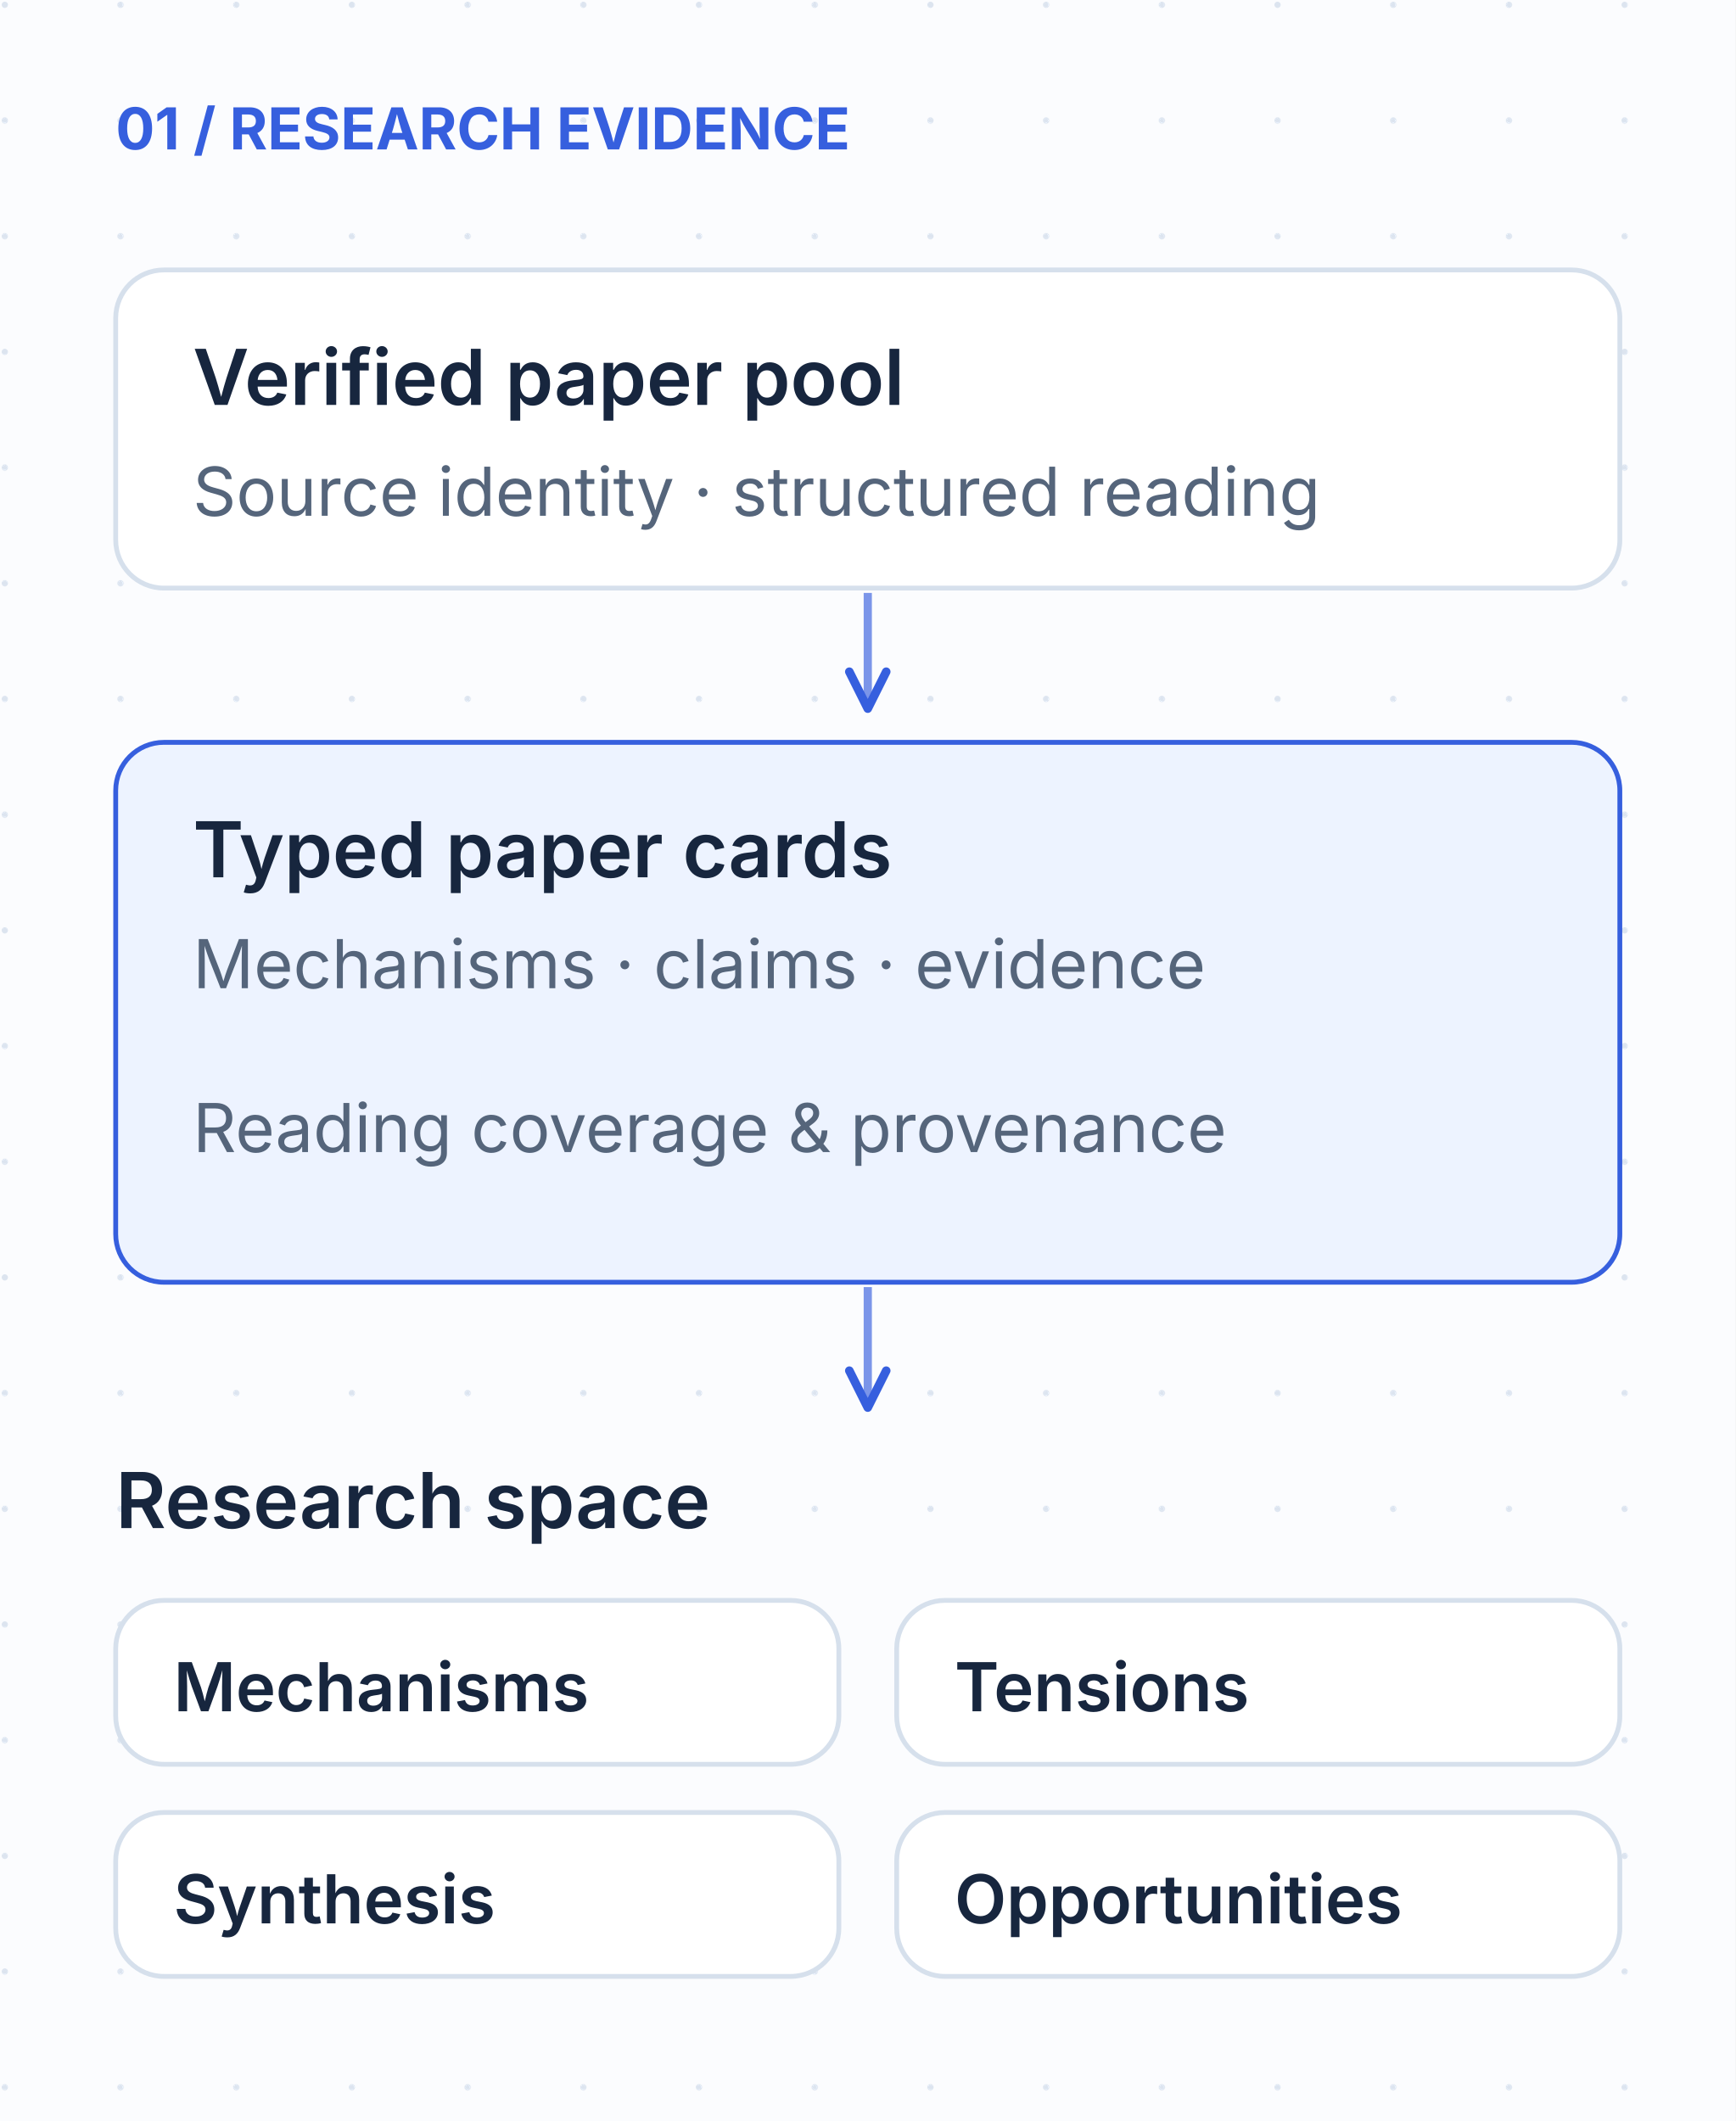
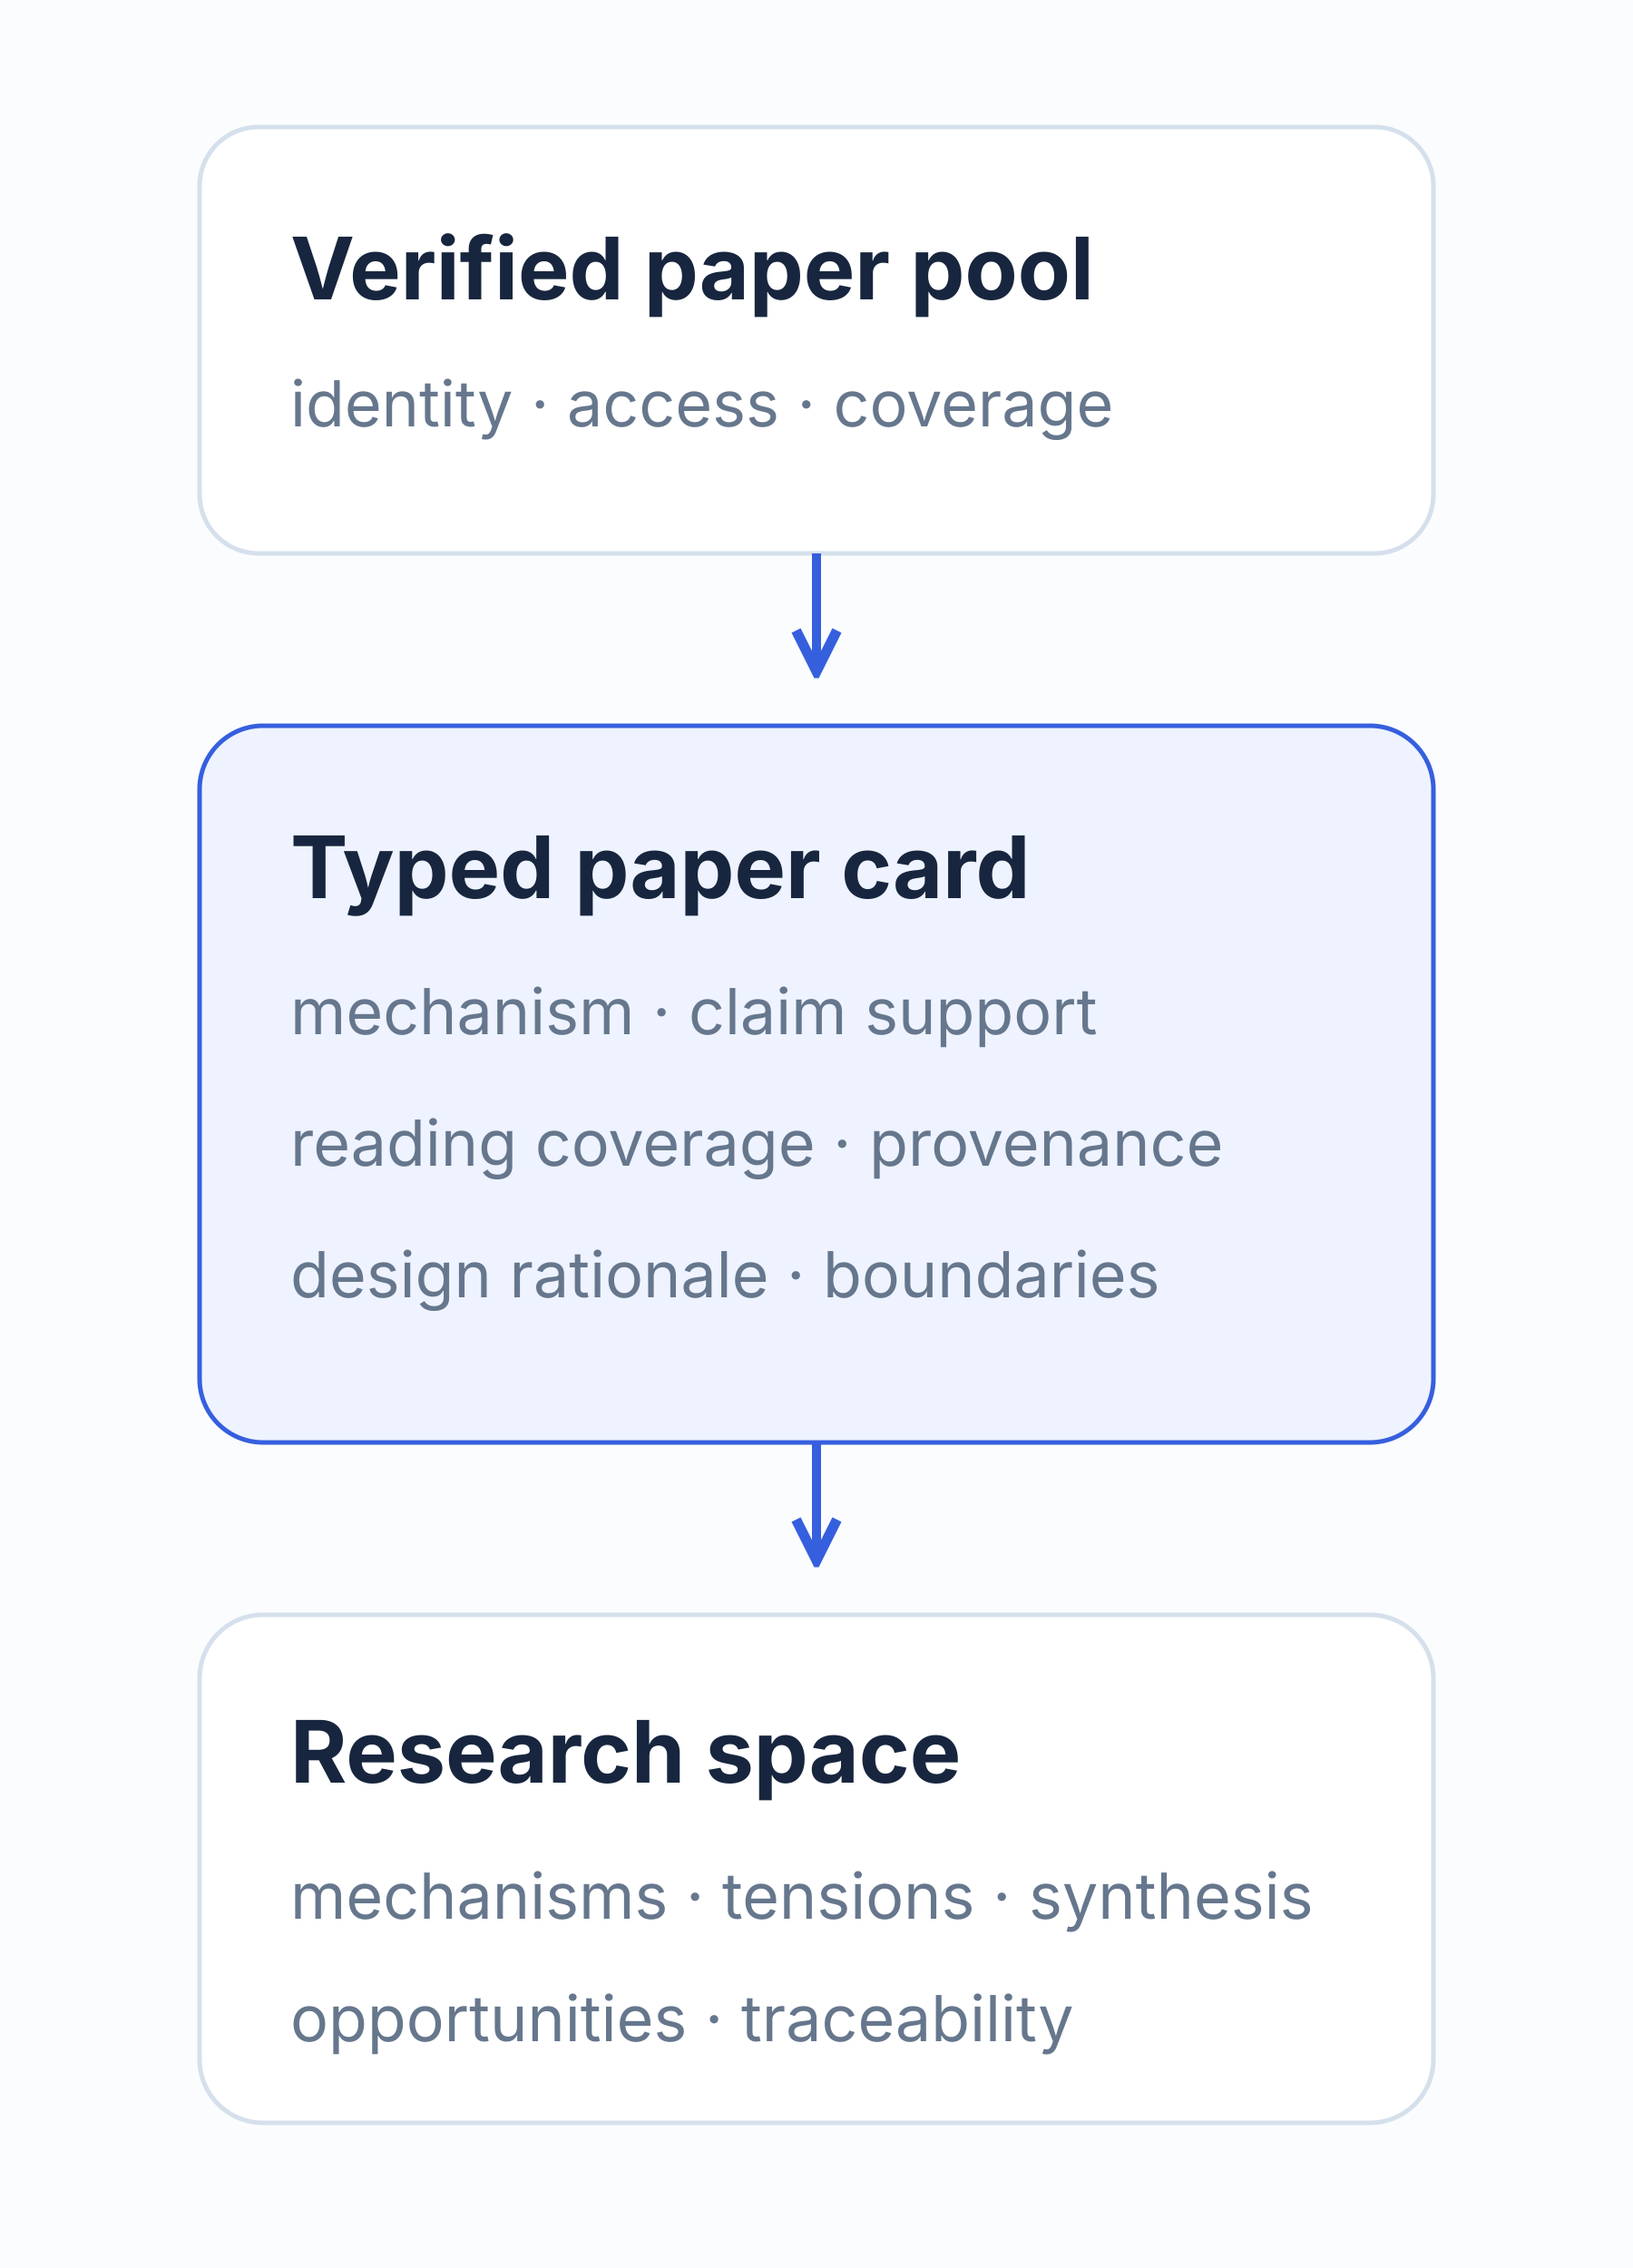
- <svg xmlns="http://www.w3.org/2000/svg" viewBox="0 0 360 440" font-family="system-ui, -apple-system, Segoe UI, sans-serif" role="img" aria-labelledby="title desc">
+ <svg xmlns="http://www.w3.org/2000/svg" viewBox="0 0 360 500" font-family="system-ui,-apple-system,Segoe UI,sans-serif" role="img" aria-labelledby="title desc">
  <defs>
-     <marker id="arrow" viewBox="0 0 8 8" refX="7" refY="4" markerWidth="6" markerHeight="6" orient="auto">
-       <path d="M1 1 L7 4 L1 7" fill="none" stroke="#365fde" stroke-width="1.4" stroke-linecap="round" stroke-linejoin="round" />
+     <marker id="a" viewBox="0 0 8 8" refX="7" refY="4" markerWidth="6" markerHeight="6" orient="auto">
+       <path d="M1 1L7 4L1 7" fill="none" stroke="#365fde" stroke-width="1.5" />
    </marker>
-     <pattern id="grid" width="24" height="24" patternUnits="userSpaceOnUse">
-       <circle cx="1" cy="1" r=".65" fill="#dce4ef" />
-     </pattern>
  </defs>
-   <rect width="360" height="440" fill="#fbfcfe" />
-   <rect width="360" height="440" fill="url(#grid)" />
-   <text x="24" y="31" fill="#365fde" font-size="12" font-weight="700" text-anchor="start">01 / RESEARCH EVIDENCE</text>
-   <rect x="24" y="56" width="312" height="66" rx="10" fill="#fff" stroke="#d6e0ec" />
-   <text x="40" y="84" fill="#17263e" font-size="16" font-weight="600" text-anchor="start">Verified paper pool</text>
-   <text x="40" y="107" fill="#55657b" font-size="14" font-weight="400" text-anchor="start">Source identity · structured reading</text>
-   <path d="M180 123 V147" fill="none" stroke="#365fde" stroke-opacity=".65" stroke-width="1.7" stroke-linejoin="round" marker-end="url(#arrow)" />
-   <rect x="24" y="154" width="312" height="112" rx="10" fill="#edf3ff" stroke="#365fde" />
-   <text x="40" y="182" fill="#17263e" font-size="16" font-weight="600" text-anchor="start">Typed paper cards</text>
-   <text x="40" y="205" fill="#55657b" font-size="14" font-weight="400" text-anchor="start">Mechanisms · claims · evidence</text>
-   <text x="40" y="239" fill="#55657b" font-size="14" font-weight="400" text-anchor="start">Reading coverage &amp; provenance</text>
-   <path d="M180 267 V292" fill="none" stroke="#365fde" stroke-opacity=".65" stroke-width="1.7" stroke-linejoin="round" marker-end="url(#arrow)" />
-   <text x="24" y="317" fill="#17263e" font-size="16" font-weight="600" text-anchor="start">Research space</text>
-   <rect x="24" y="332" width="150" height="34" rx="10" fill="#fff" stroke="#d6e0ec" />
-   <text x="36" y="355" fill="#17263e" font-size="14" font-weight="600" text-anchor="start">Mechanisms</text>
-   <rect x="186" y="332" width="150" height="34" rx="10" fill="#fff" stroke="#d6e0ec" />
-   <text x="198" y="355" fill="#17263e" font-size="14" font-weight="600" text-anchor="start">Tensions</text>
-   <rect x="24" y="376" width="150" height="34" rx="10" fill="#fff" stroke="#d6e0ec" />
-   <text x="36" y="399" fill="#17263e" font-size="14" font-weight="600" text-anchor="start">Synthesis</text>
-   <rect x="186" y="376" width="150" height="34" rx="10" fill="#fff" stroke="#d6e0ec" />
-   <text x="198" y="399" fill="#17263e" font-size="14" font-weight="600" text-anchor="start">Opportunities</text>
+   <rect width="360" height="500" fill="#fbfcfe" />
+   <rect x="44" y="28" width="272" height="94" rx="13" fill="#fff" stroke="#d5e0ec" />
+   <text x="64" y="66" fill="#17263e" font-size="19" font-weight="650">Verified paper pool</text>
+   <text x="64" y="94" fill="#66778d" font-size="14">identity · access · coverage</text>
+   <path d="M180 122V148" stroke="#365fde" stroke-width="2" marker-end="url(#a)" />
+   <rect x="44" y="160" width="272" height="158" rx="14" fill="#eef3ff" stroke="#365fde" />
+   <text x="64" y="198" fill="#17263e" font-size="19" font-weight="650">Typed paper card</text>
+   <text x="64" y="228" fill="#66778d" font-size="14">mechanism · claim support</text>
+   <text x="64" y="257" fill="#66778d" font-size="14">reading coverage · provenance</text>
+   <text x="64" y="286" fill="#66778d" font-size="14">design rationale · boundaries</text>
+   <path d="M180 318V344" stroke="#365fde" stroke-width="2" marker-end="url(#a)" />
+   <rect x="44" y="356" width="272" height="112" rx="14" fill="#fff" stroke="#d5e0ec" />
+   <text x="64" y="393" fill="#17263e" font-size="19" font-weight="650">Research space</text>
+   <text x="64" y="423" fill="#66778d" font-size="14">mechanisms · tensions · synthesis</text>
+   <text x="64" y="450" fill="#66778d" font-size="14">opportunities · traceability</text>
</svg>
